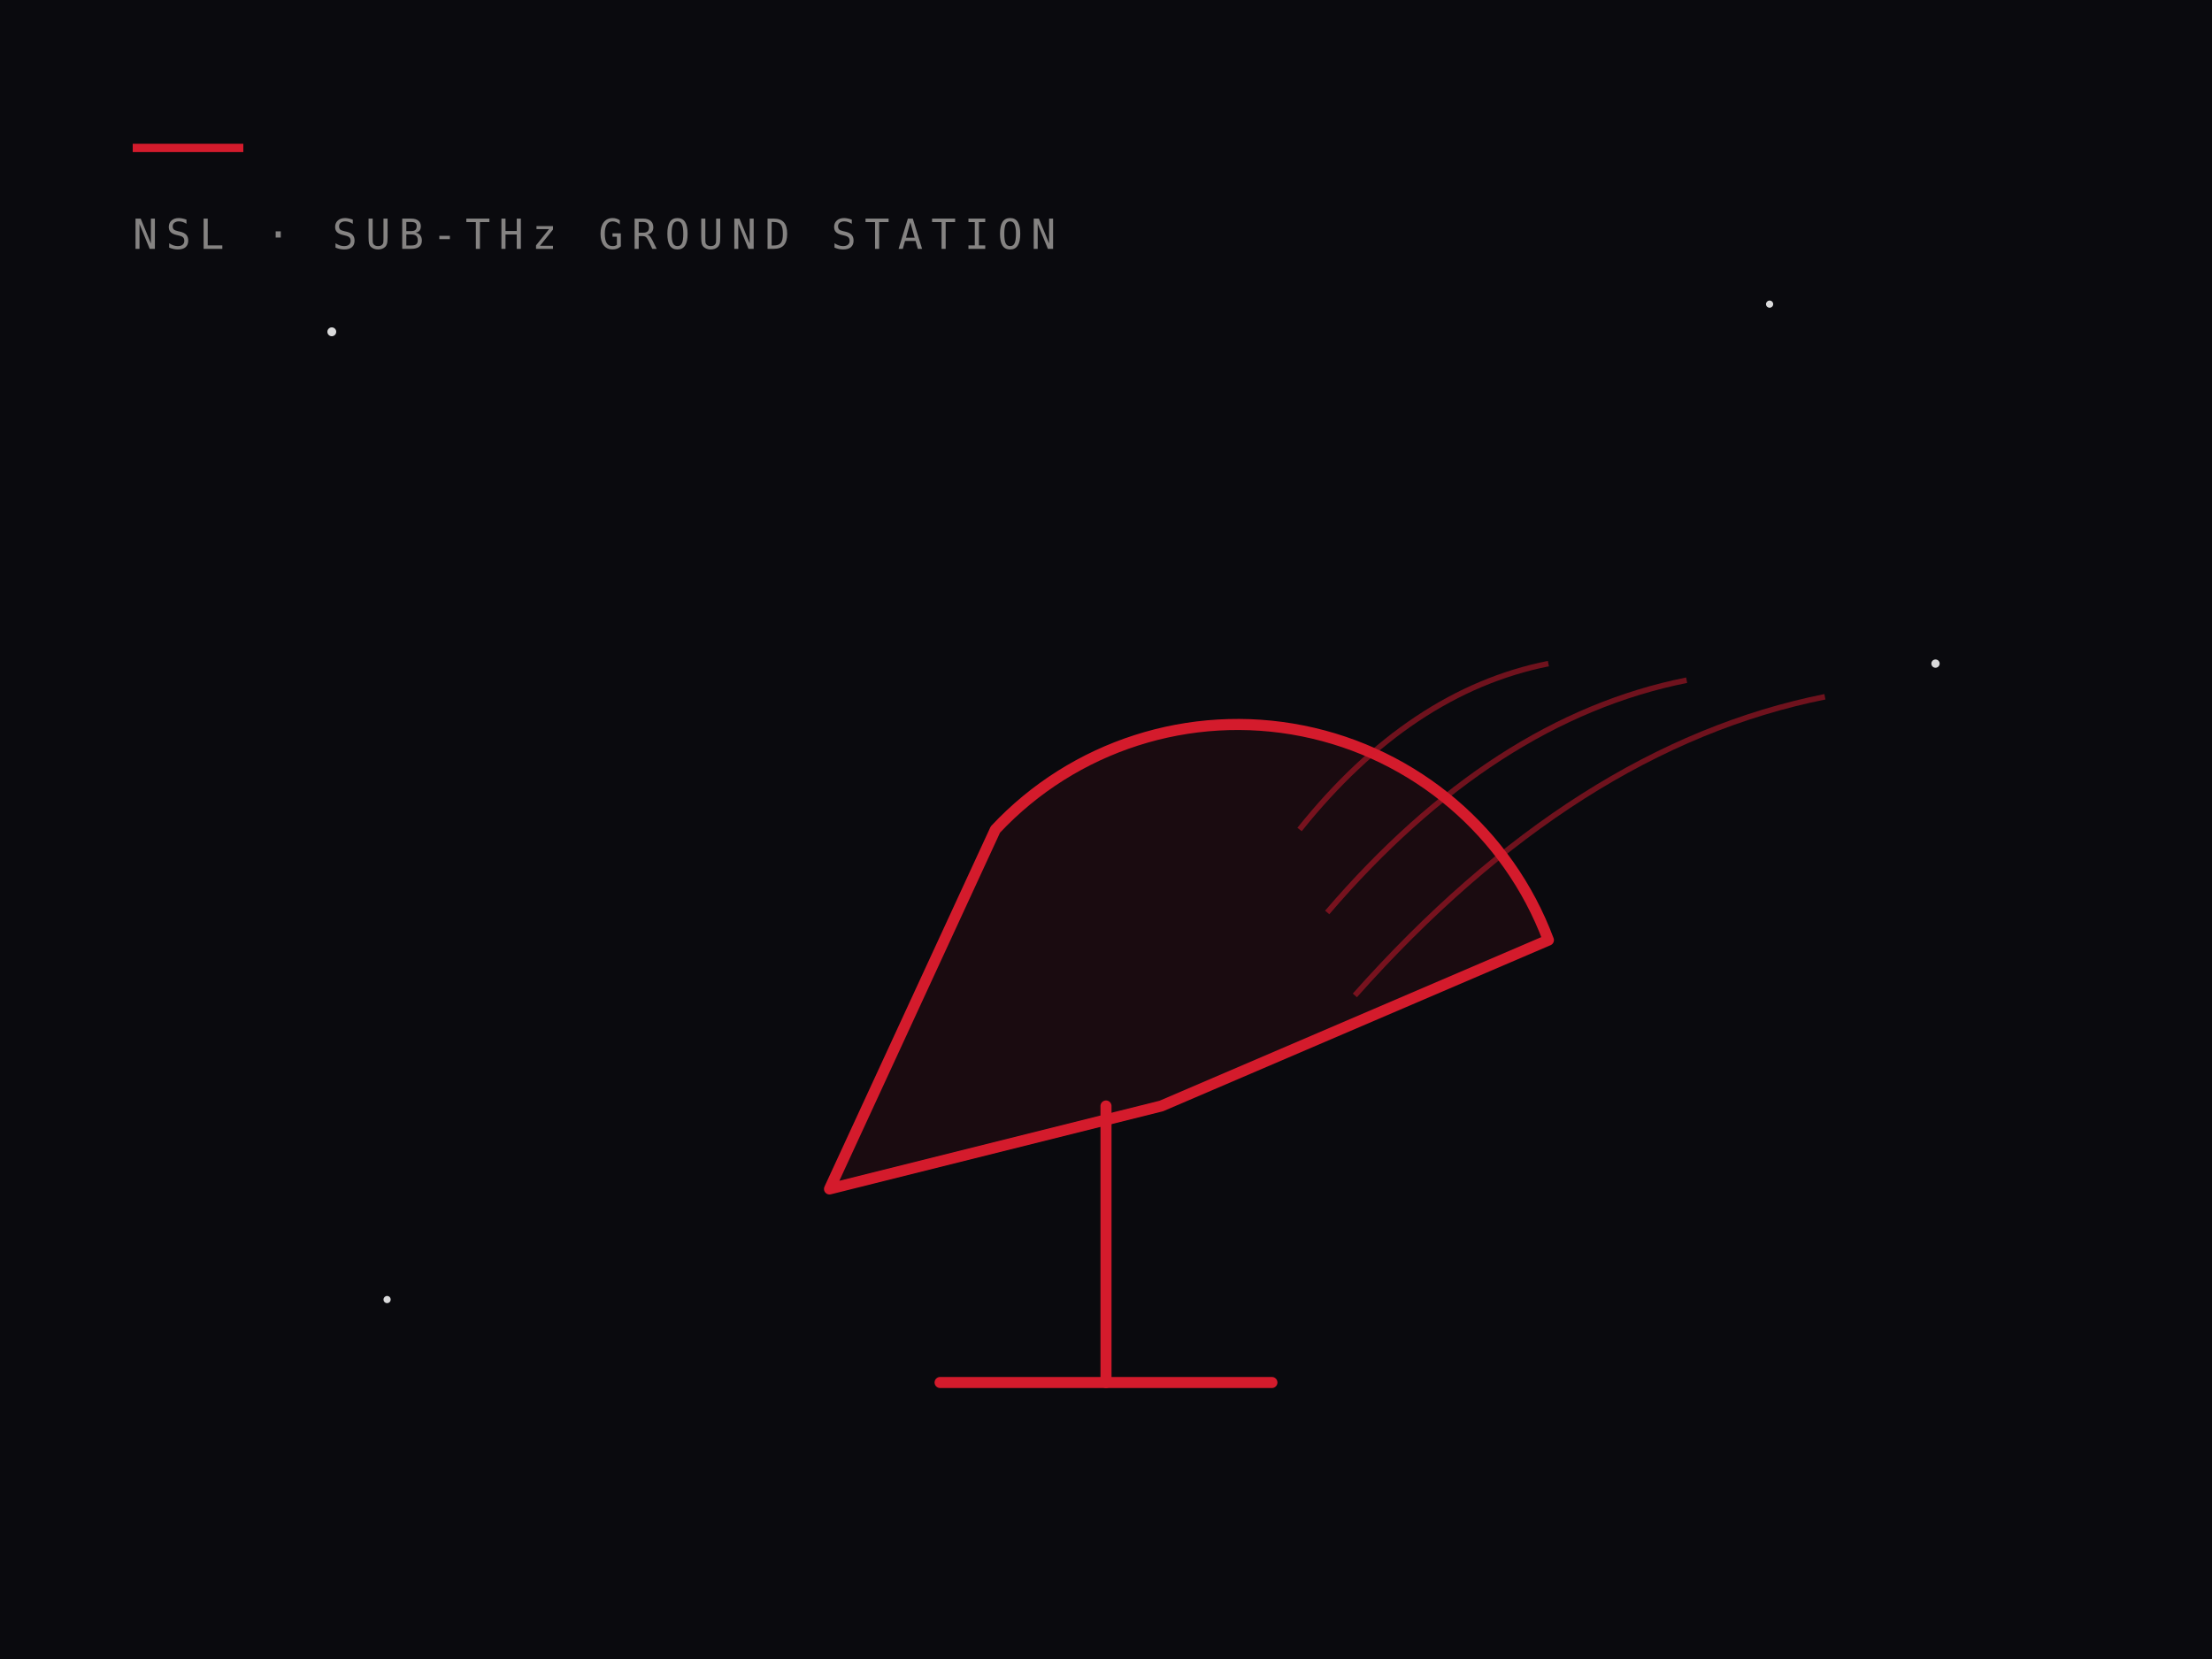
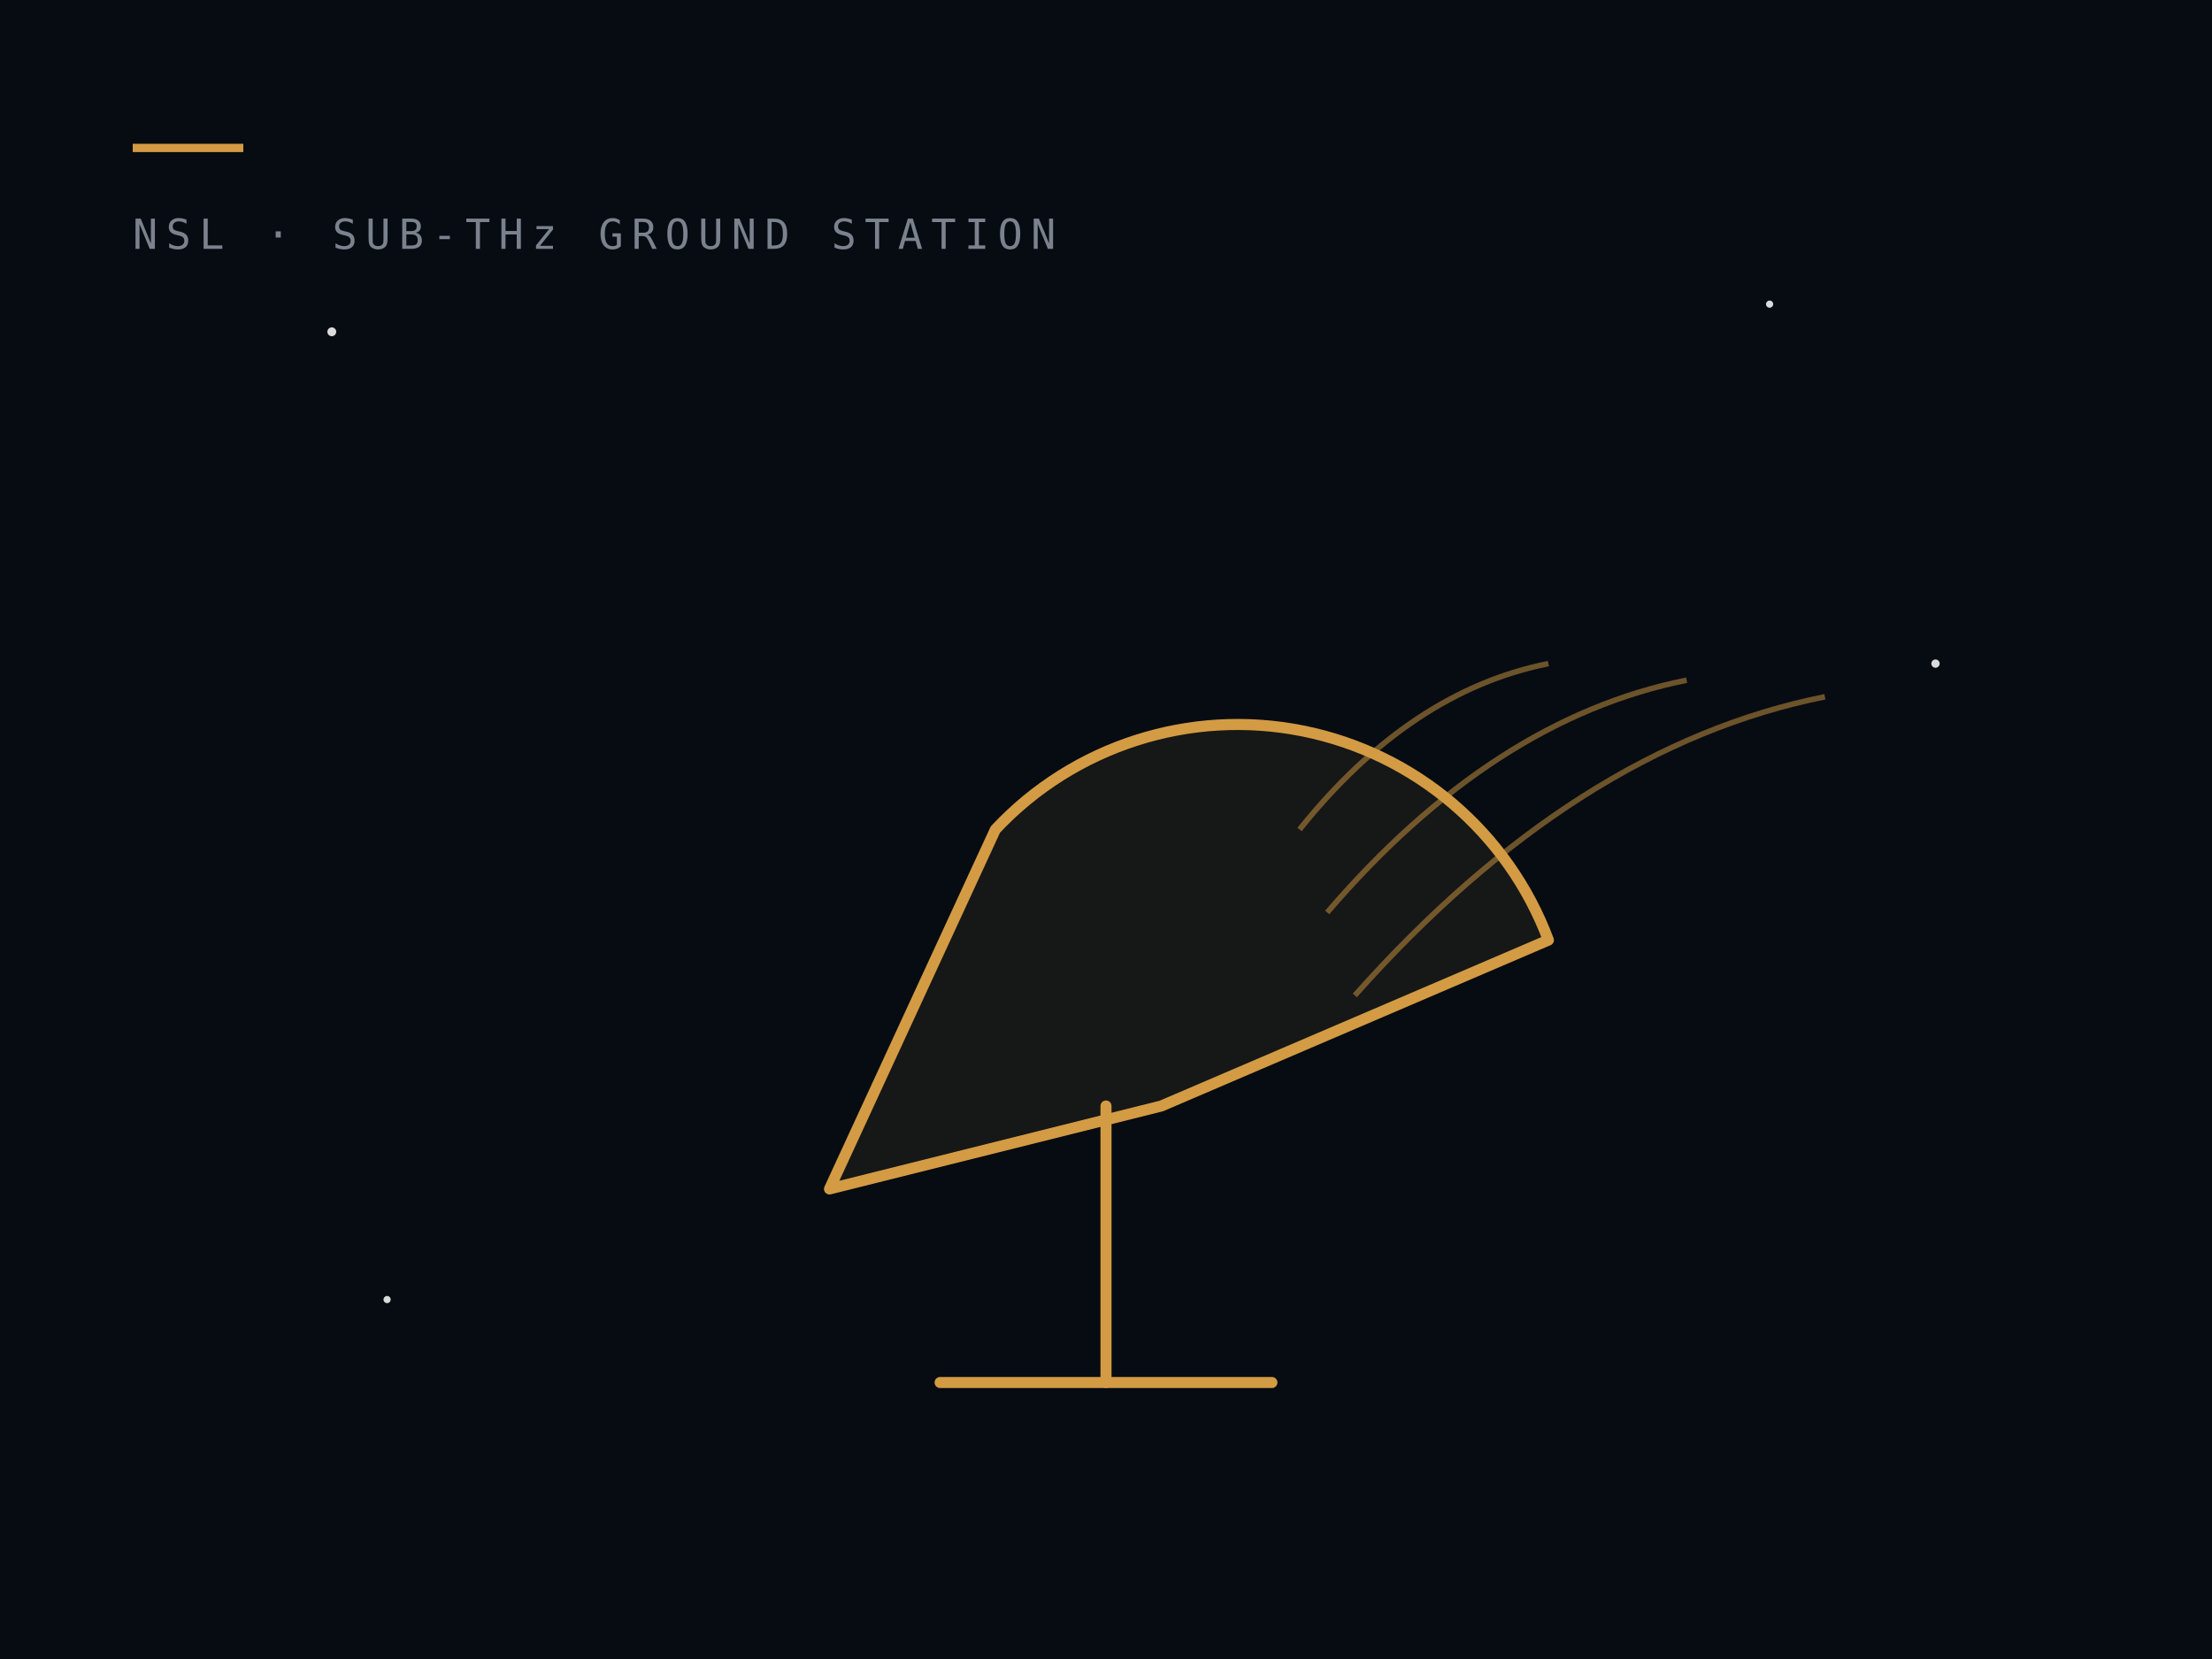
<svg xmlns="http://www.w3.org/2000/svg" viewBox="0 0 800 600" role="img" aria-label="Sub-THz ground station">
-   <rect width="800" height="600" fill="#0a0a0e" />
-   <g stroke="#d41b2c" stroke-width="4" fill="none" stroke-linecap="round" stroke-linejoin="round">
-     <path d="M300 430 L360 300 A120 120 0 0 1 560 340 L420 400 Z" fill="rgba(212,27,44,0.08)" />
+   <rect width="800" height="600" fill="#070c13" />
+   <g stroke="#d39b43" stroke-width="4" fill="none" stroke-linecap="round" stroke-linejoin="round">
+     <path d="M300 430 L360 300 A120 120 0 0 1 560 340 L420 400 Z" fill="rgba(211,155,67,0.08)" />
    <line x1="400" y1="400" x2="400" y2="500" />
    <line x1="340" y1="500" x2="460" y2="500" />
  </g>
-   <g stroke="rgba(212,27,44,0.5)" stroke-width="2" fill="none">
+   <g stroke="rgba(211,155,67,0.5)" stroke-width="2" fill="none">
    <path d="M470 300 q40 -50 90 -60" />
    <path d="M480 330 q60 -70 130 -84" />
    <path d="M490 360 q80 -90 170 -108" />
  </g>
  <g fill="rgba(255,255,255,0.85)">
    <circle cx="120" cy="120" r="1.6" />
    <circle cx="640" cy="110" r="1.3" />
    <circle cx="700" cy="240" r="1.5" />
    <circle cx="140" cy="470" r="1.3" />
  </g>
-   <rect x="48" y="52" width="40" height="3" fill="#d41b2c" />
-   <text x="48" y="90" font-family="monospace" font-size="15" letter-spacing="3" fill="rgba(232,230,225,0.55)">NSL · SUB-THz GROUND STATION</text>
+   <rect x="48" y="52" width="40" height="3" fill="#d39b43" />
+   <text x="48" y="90" font-family="monospace" font-size="15" letter-spacing="3" fill="rgba(218,227,241,0.55)">NSL · SUB-THz GROUND STATION</text>
</svg>
